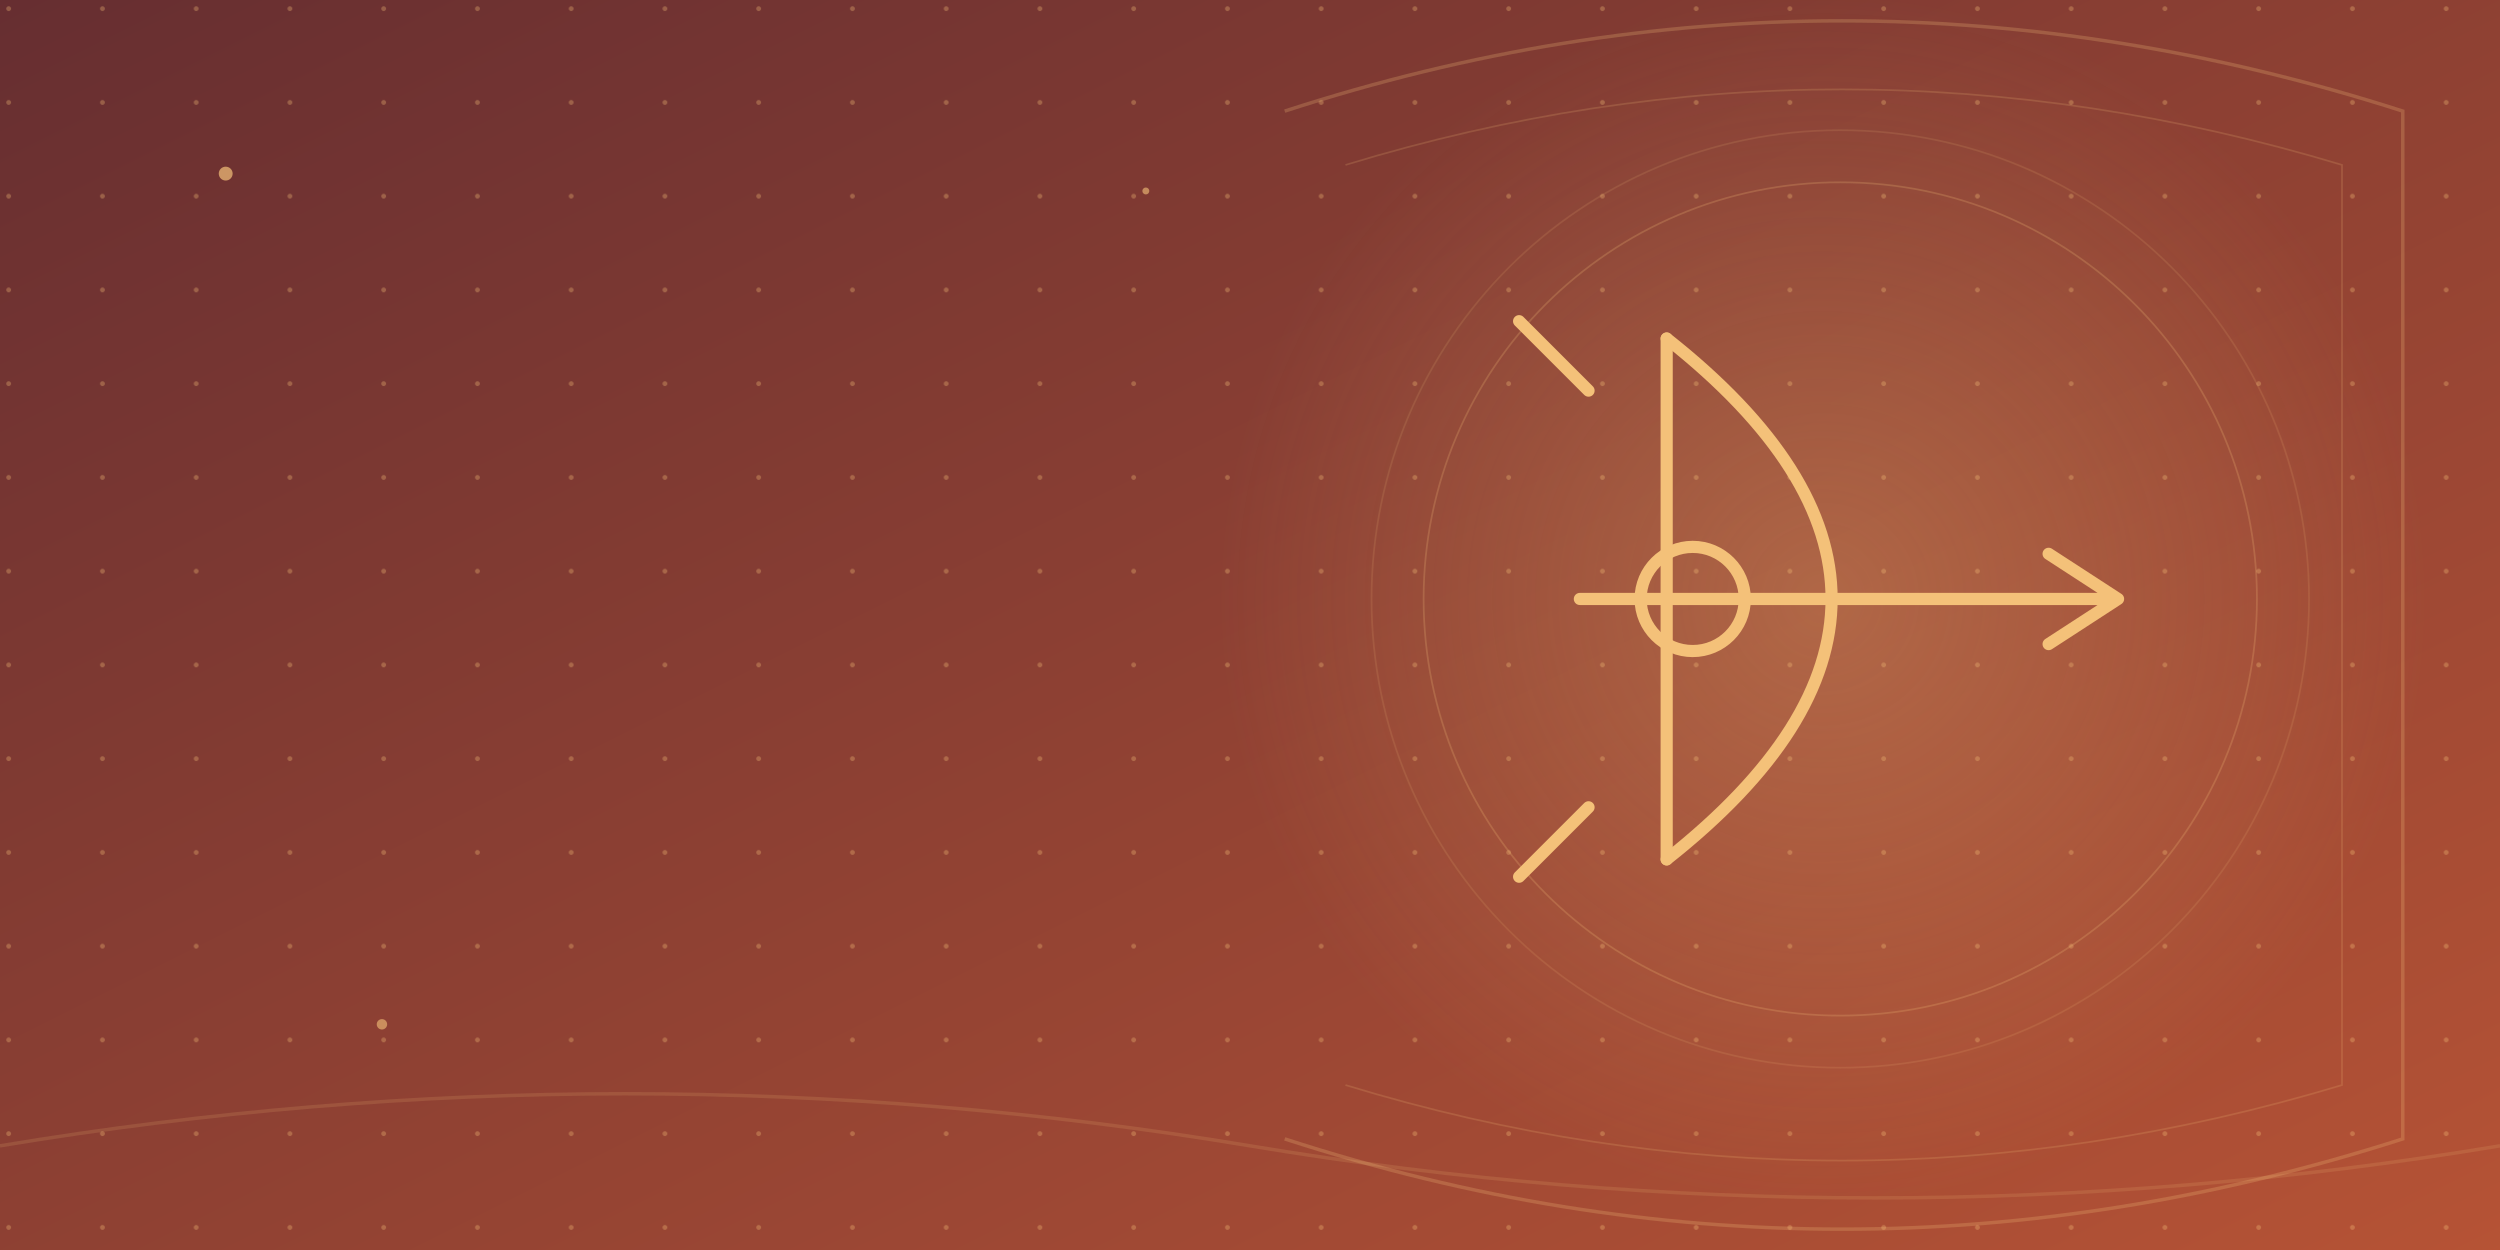
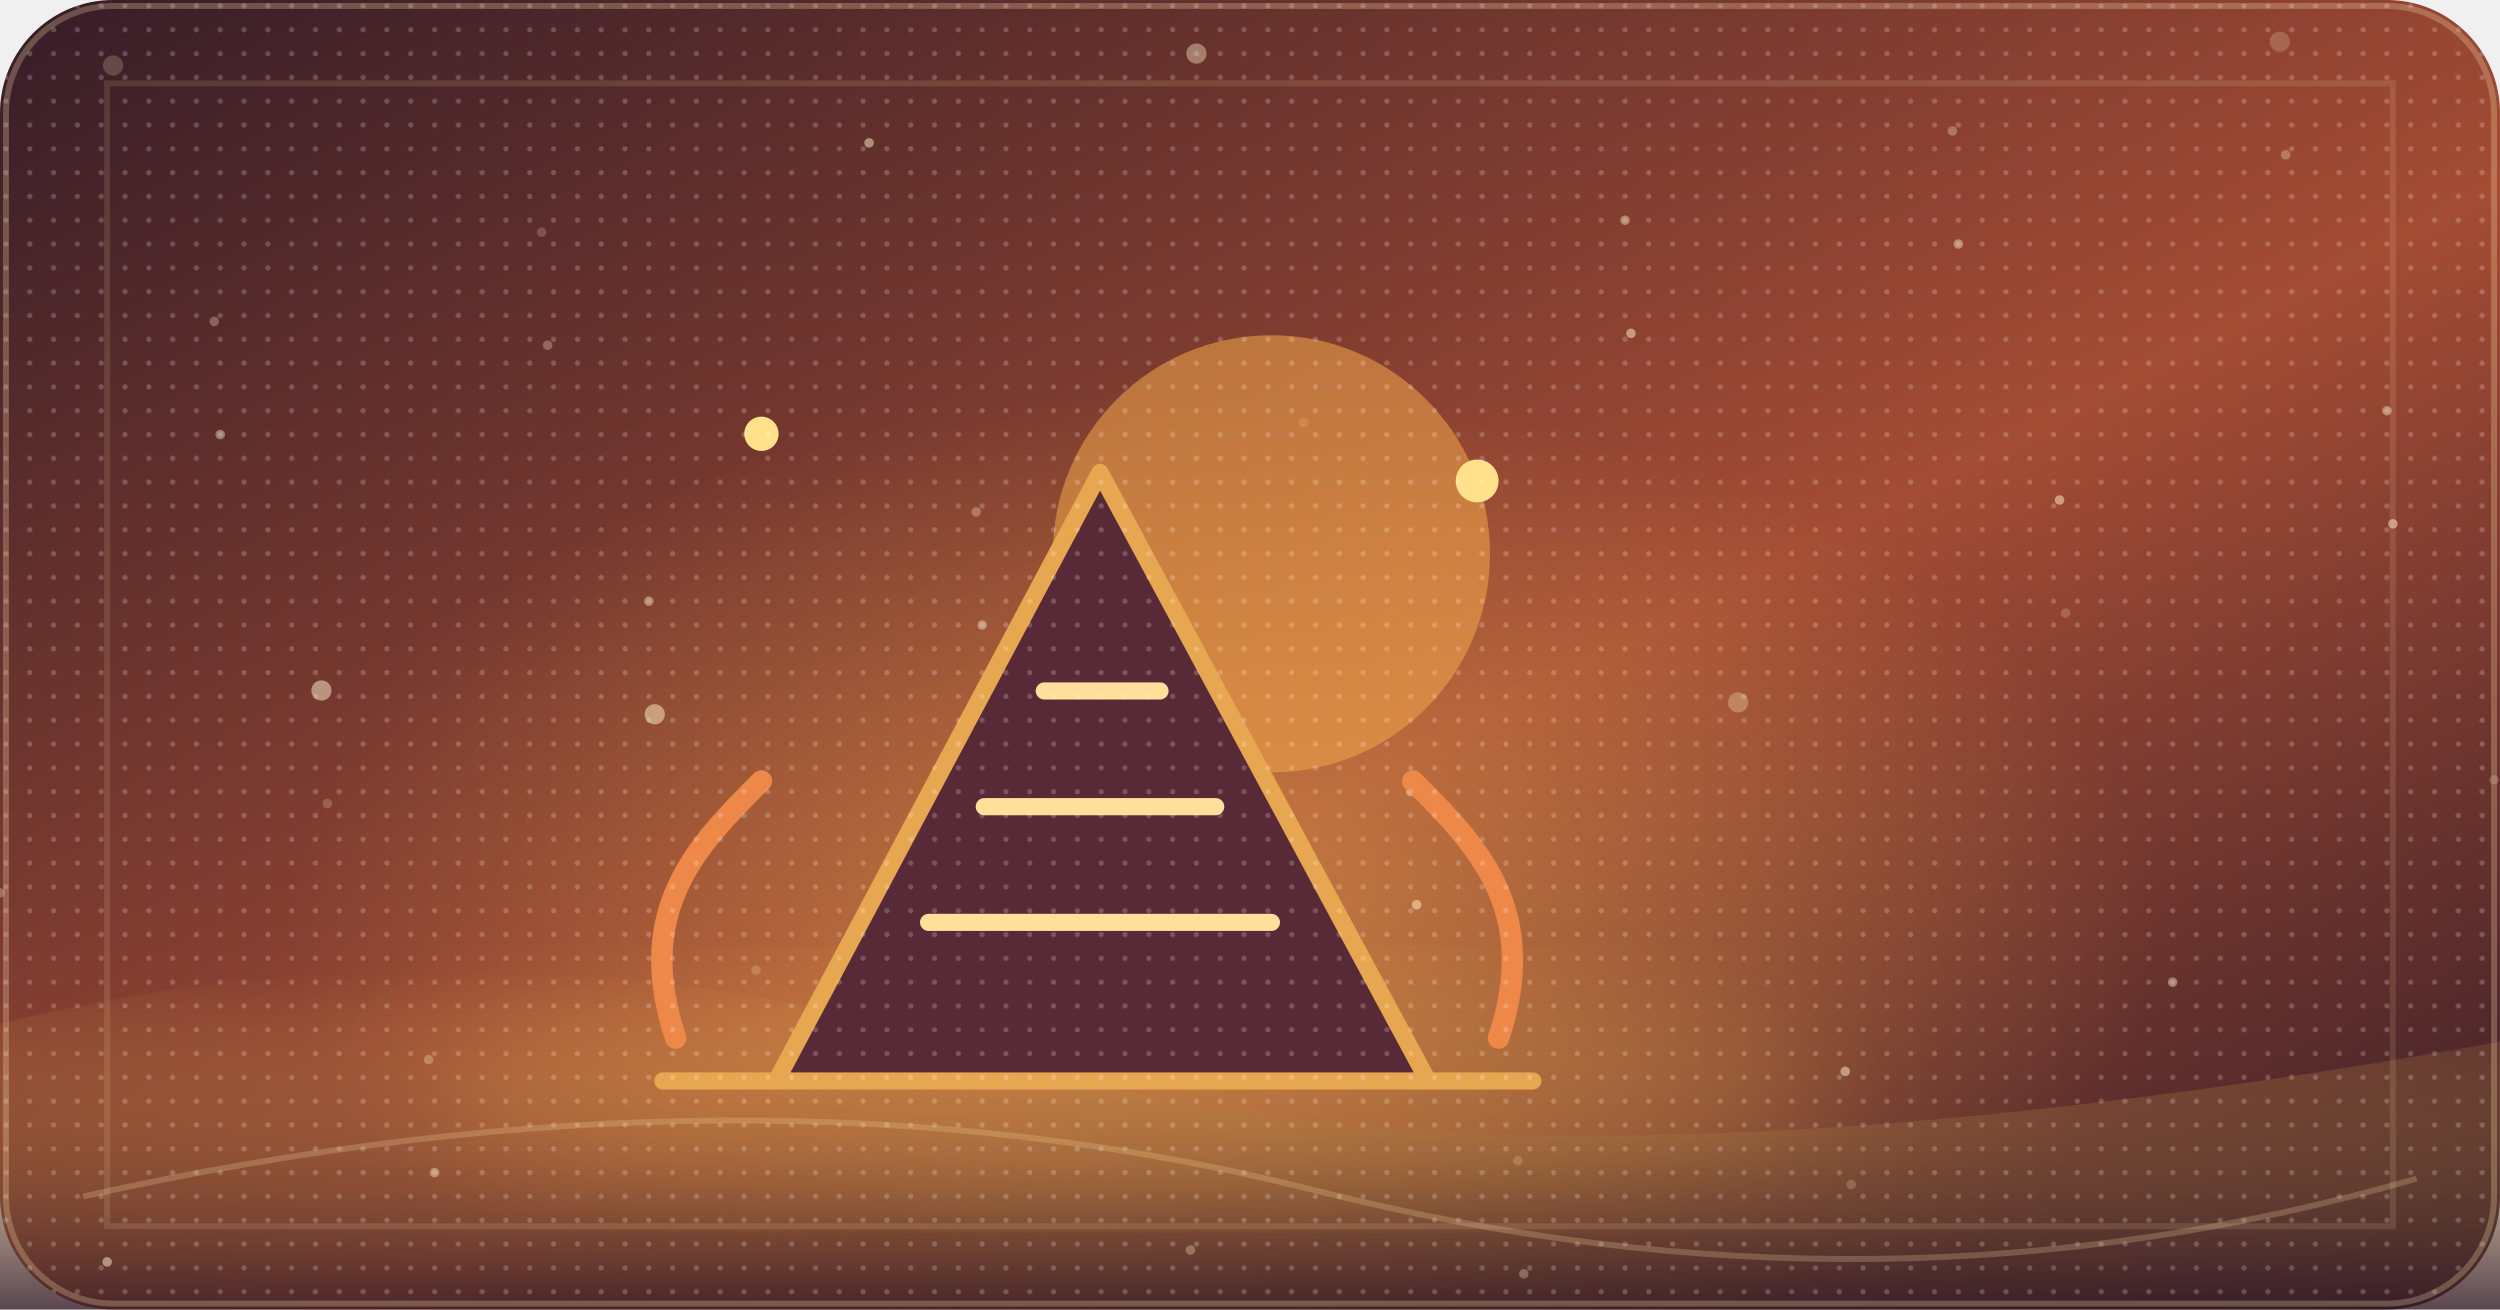
- <svg xmlns="http://www.w3.org/2000/svg" viewBox="0 0 1440 720" role="img" aria-label="Dussehra festival artwork">
+ <svg xmlns="http://www.w3.org/2000/svg" viewBox="0 0 420 220" role="img" aria-label="Dussehra festival artwork">
  <defs>
-     <linearGradient id="bg" x2="1" y2="1">
-       <stop stop-color="#662e31" />
-       <stop offset="1" stop-color="#b65335" />
+     <linearGradient id="bg" x1="0" y1="0" x2="1" y2="1">
+       <stop stop-color="#351c27" />
+       <stop offset=".57" stop-color="#a44c34" />
+       <stop offset="1" stop-color="#351c27" />
    </linearGradient>
-     <radialGradient id="glow">
-       <stop stop-color="#f4c179" stop-opacity=".28" />
-       <stop offset="1" stop-color="#f4c179" stop-opacity="0" />
+     <radialGradient id="halo">
+       <stop stop-color="#f0b150" stop-opacity=".48" />
+       <stop offset="1" stop-color="#f0b150" stop-opacity="0" />
    </radialGradient>
-     <pattern id="dots" width="54" height="54" patternUnits="userSpaceOnUse">
-       <circle cx="5" cy="5" r="1.4" fill="#f4c179" opacity=".32" />
+     <linearGradient id="ground" x1="0" y1="0" x2="0" y2="1">
+       <stop stop-color="#f0b150" stop-opacity="0" />
+       <stop offset="1" stop-color="#351c27" stop-opacity=".8" />
+     </linearGradient>
+     <filter id="glow">
+       <feGaussianBlur stdDeviation="9" />
+     </filter>
+     <pattern id="grain" width="4" height="4" patternUnits="userSpaceOnUse">
+       <circle cx="1" cy="1" r=".45" fill="#fff" opacity=".2" />
    </pattern>
  </defs>
-   <rect width="1440" height="720" fill="url(#bg)" />
-   <rect width="1440" height="720" fill="url(#dots)" />
-   <circle cx="1050" cy="345" r="350" fill="url(#glow)" />
-   <circle cx="1060" cy="345" r="240" fill="none" stroke="#f4c179" opacity=".22" />
-   <circle cx="1060" cy="345" r="270" fill="none" stroke="#f4c179" opacity=".13" />
-   <path d="M740 64 Q1060 -40 1384 64 V656 Q1060 760 740 656" fill="none" stroke="#f4c179" stroke-width="2" opacity=".24" />
-   <path d="M775 95 Q1060 8 1349 95 V625 Q1060 712 775 625" fill="none" stroke="#f4c179" opacity=".18" />
-   <g transform="translate(1060 345)" fill="none" stroke="#f4c179" stroke-width="7" stroke-linecap="round" stroke-linejoin="round">
-     <path d="M-100 -150 Q90 0 -100 150" />
-     <path d="M-100 -150 V150 M-150 0 H160 M120 -26 L160 0 L120 26" />
-     <circle cx="-85" r="30" />
-     <path d="M-185 -160 L-145 -120 M-185 160 L-145 120" />
+   <rect width="420" height="220" rx="19" fill="url(#bg)" />
+   <ellipse cx="205" cy="157" rx="156" ry="92" fill="url(#halo)" />
+   <path d="M0 172Q85 151 169 178t251-3v45H0Z" fill="url(#ground)" />
+   <path d="M14 201Q126 176 221 200t185-2" fill="none" stroke="#ffe5ae" stroke-opacity=".22" />
+   <path d="M18 14h384v192H18z" fill="none" stroke="#ffe5ae" stroke-opacity=".13" rx="17" />
+   <circle cx="19" cy="11" r="1.7" fill="#fff2c8" opacity=".2" />
+   <circle cx="92" cy="58" r="0.8" fill="#fff2c8" opacity=".3" />
+   <circle cx="165" cy="105" r="0.8" fill="#fff2c8" opacity=".4" />
+   <circle cx="238" cy="152" r="0.8" fill="#fff2c8" opacity=".5" />
+   <circle cx="311" cy="199" r="0.8" fill="#fff2c8" opacity=".2" />
+   <circle cx="384" cy="26" r="0.8" fill="#fff2c8" opacity=".3" />
+   <circle cx="37" cy="73" r="0.8" fill="#fff2c8" opacity=".4" />
+   <circle cx="110" cy="120" r="1.7" fill="#fff2c8" opacity=".5" />
+   <circle cx="183" cy="167" r="0.8" fill="#fff2c8" opacity=".2" />
+   <circle cx="256" cy="214" r="0.8" fill="#fff2c8" opacity=".3" />
+   <circle cx="329" cy="41" r="0.8" fill="#fff2c8" opacity=".4" />
+   <circle cx="402" cy="88" r="0.8" fill="#fff2c8" opacity=".5" />
+   <circle cx="55" cy="135" r="0.8" fill="#fff2c8" opacity=".2" />
+   <circle cx="128" cy="182" r="0.8" fill="#fff2c8" opacity=".3" />
+   <circle cx="201" cy="9" r="1.7" fill="#fff2c8" opacity=".4" />
+   <circle cx="274" cy="56" r="0.8" fill="#fff2c8" opacity=".5" />
+   <circle cx="347" cy="103" r="0.8" fill="#fff2c8" opacity=".2" />
+   <circle cx="0" cy="150" r="0.8" fill="#fff2c8" opacity=".3" />
+   <circle cx="73" cy="197" r="0.8" fill="#fff2c8" opacity=".4" />
+   <circle cx="146" cy="24" r="0.8" fill="#fff2c8" opacity=".5" />
+   <circle cx="219" cy="71" r="0.8" fill="#fff2c8" opacity=".2" />
+   <circle cx="292" cy="118" r="1.7" fill="#fff2c8" opacity=".3" />
+   <circle cx="365" cy="165" r="0.8" fill="#fff2c8" opacity=".4" />
+   <circle cx="18" cy="212" r="0.8" fill="#fff2c8" opacity=".5" />
+   <circle cx="91" cy="39" r="0.8" fill="#fff2c8" opacity=".2" />
+   <circle cx="164" cy="86" r="0.8" fill="#fff2c8" opacity=".3" />
+   <circle cx="237" cy="133" r="0.8" fill="#fff2c8" opacity=".4" />
+   <circle cx="310" cy="180" r="0.8" fill="#fff2c8" opacity=".5" />
+   <circle cx="383" cy="7" r="1.7" fill="#fff2c8" opacity=".2" />
+   <circle cx="36" cy="54" r="0.8" fill="#fff2c8" opacity=".3" />
+   <circle cx="109" cy="101" r="0.8" fill="#fff2c8" opacity=".4" />
+   <circle cx="182" cy="148" r="0.8" fill="#fff2c8" opacity=".5" />
+   <circle cx="255" cy="195" r="0.8" fill="#fff2c8" opacity=".2" />
+   <circle cx="328" cy="22" r="0.8" fill="#fff2c8" opacity=".3" />
+   <circle cx="401" cy="69" r="0.8" fill="#fff2c8" opacity=".4" />
+   <circle cx="54" cy="116" r="1.7" fill="#fff2c8" opacity=".5" />
+   <circle cx="127" cy="163" r="0.8" fill="#fff2c8" opacity=".2" />
+   <circle cx="200" cy="210" r="0.8" fill="#fff2c8" opacity=".3" />
+   <circle cx="273" cy="37" r="0.8" fill="#fff2c8" opacity=".4" />
+   <circle cx="346" cy="84" r="0.8" fill="#fff2c8" opacity=".5" />
+   <circle cx="419" cy="131" r="0.8" fill="#fff2c8" opacity=".2" />
+   <circle cx="72" cy="178" r="0.8" fill="#fff2c8" opacity=".3" />
+   <ellipse cx="190" cy="183" rx="118" ry="20" fill="#f0b150" opacity=".18" filter="url(#glow)" />
+   <g transform="translate(48 -2) scale(.72)" stroke-linecap="round" stroke-linejoin="round">
+     <circle cx="230" cy="132" r="51" fill="#f2a64a" opacity=".55" />
+     <path d="M88 255h203M115 254l75-141 76 141" fill="#582936" stroke="#e7a650" stroke-width="4" />
+     <path d="M150 218h80m-67-27h54m-40-27h27" stroke="#ffdf99" stroke-width="4" />
+     <path d="M91 245c-10-30 5-45 20-60m172 60c10-30-5-45-20-60" fill="none" stroke="#ed8848" stroke-width="5" />
+     <g fill="#ffe18b">
+       <circle cx="111" cy="104" r="4" />
+       <circle cx="278" cy="115" r="5" />
+     </g>
  </g>
-   <path d="M0 660 Q360 600 720 660 T1440 660" fill="none" stroke="#f4c179" opacity=".15" stroke-width="2" />
-   <circle cx="130" cy="100" r="4" fill="#f4c179" opacity=".7" />
-   <circle cx="220" cy="590" r="3" fill="#f4c179" opacity=".6" />
-   <circle cx="660" cy="110" r="2" fill="#f4c179" opacity=".6" />
+   <rect width="420" height="220" rx="19" fill="url(#grain)" />
+   <rect x="1" y="1" width="418" height="218" rx="18" fill="none" stroke="#ffe5ae" stroke-opacity=".26" />
</svg>
